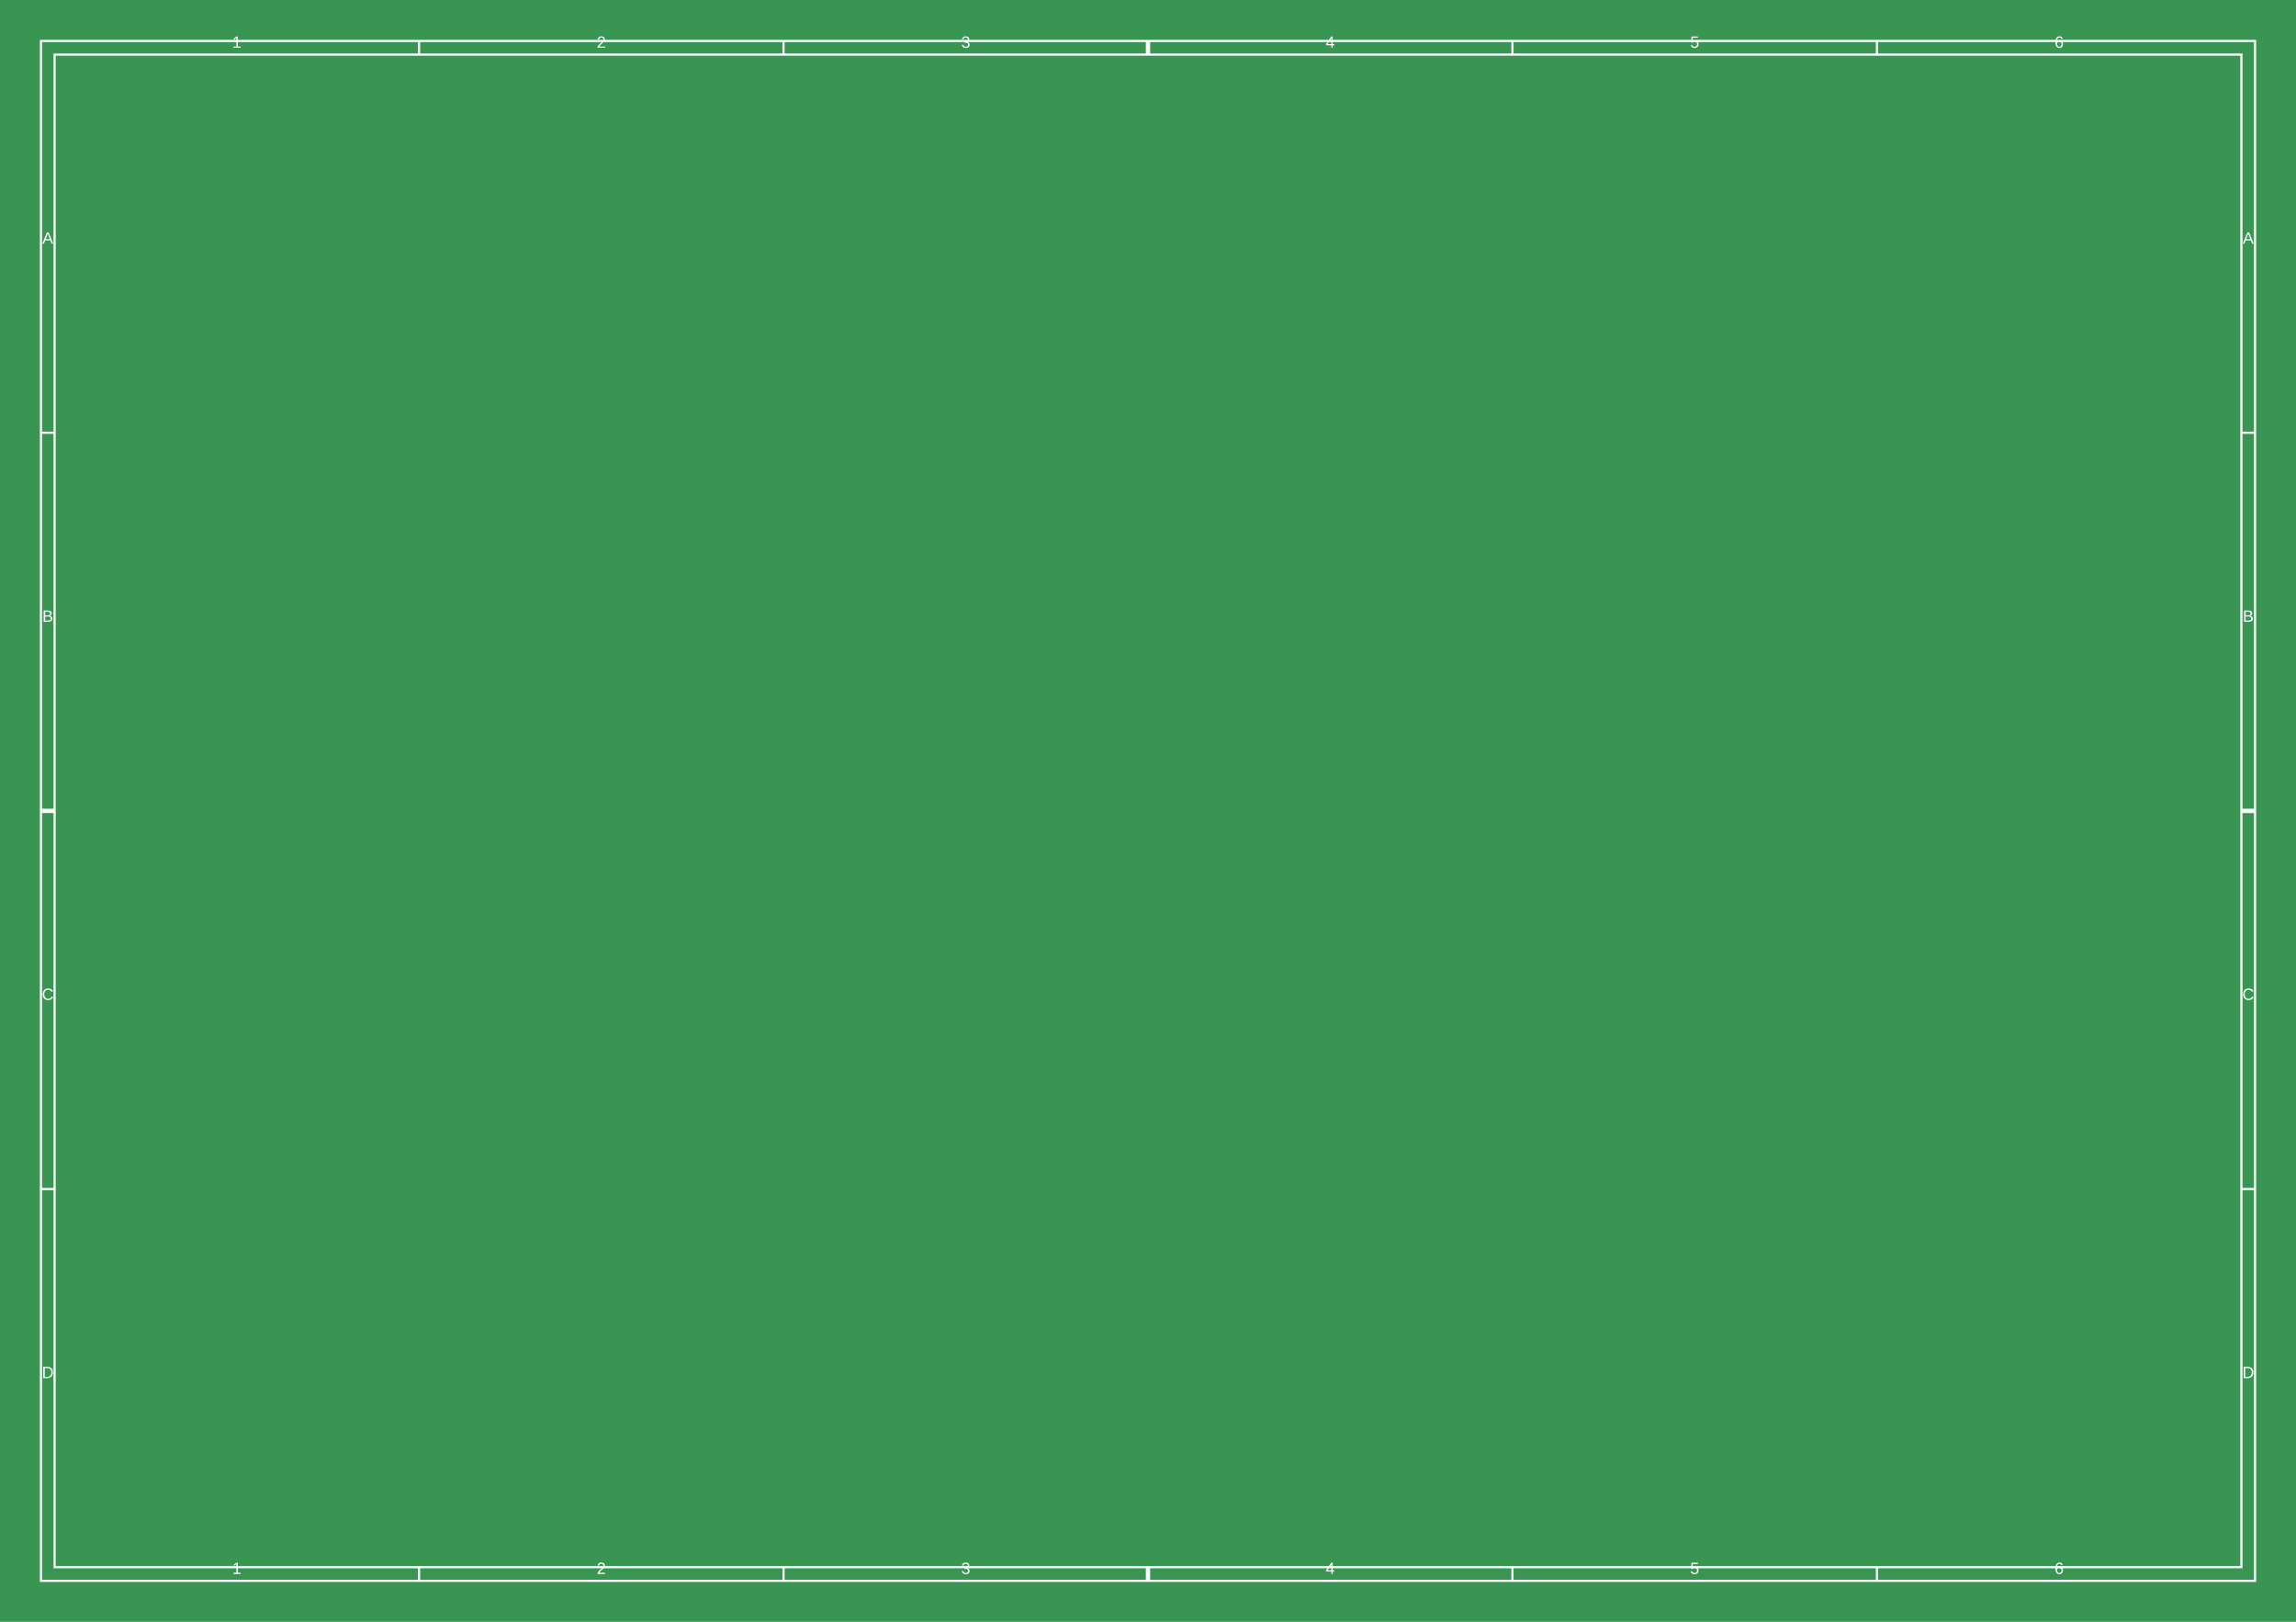
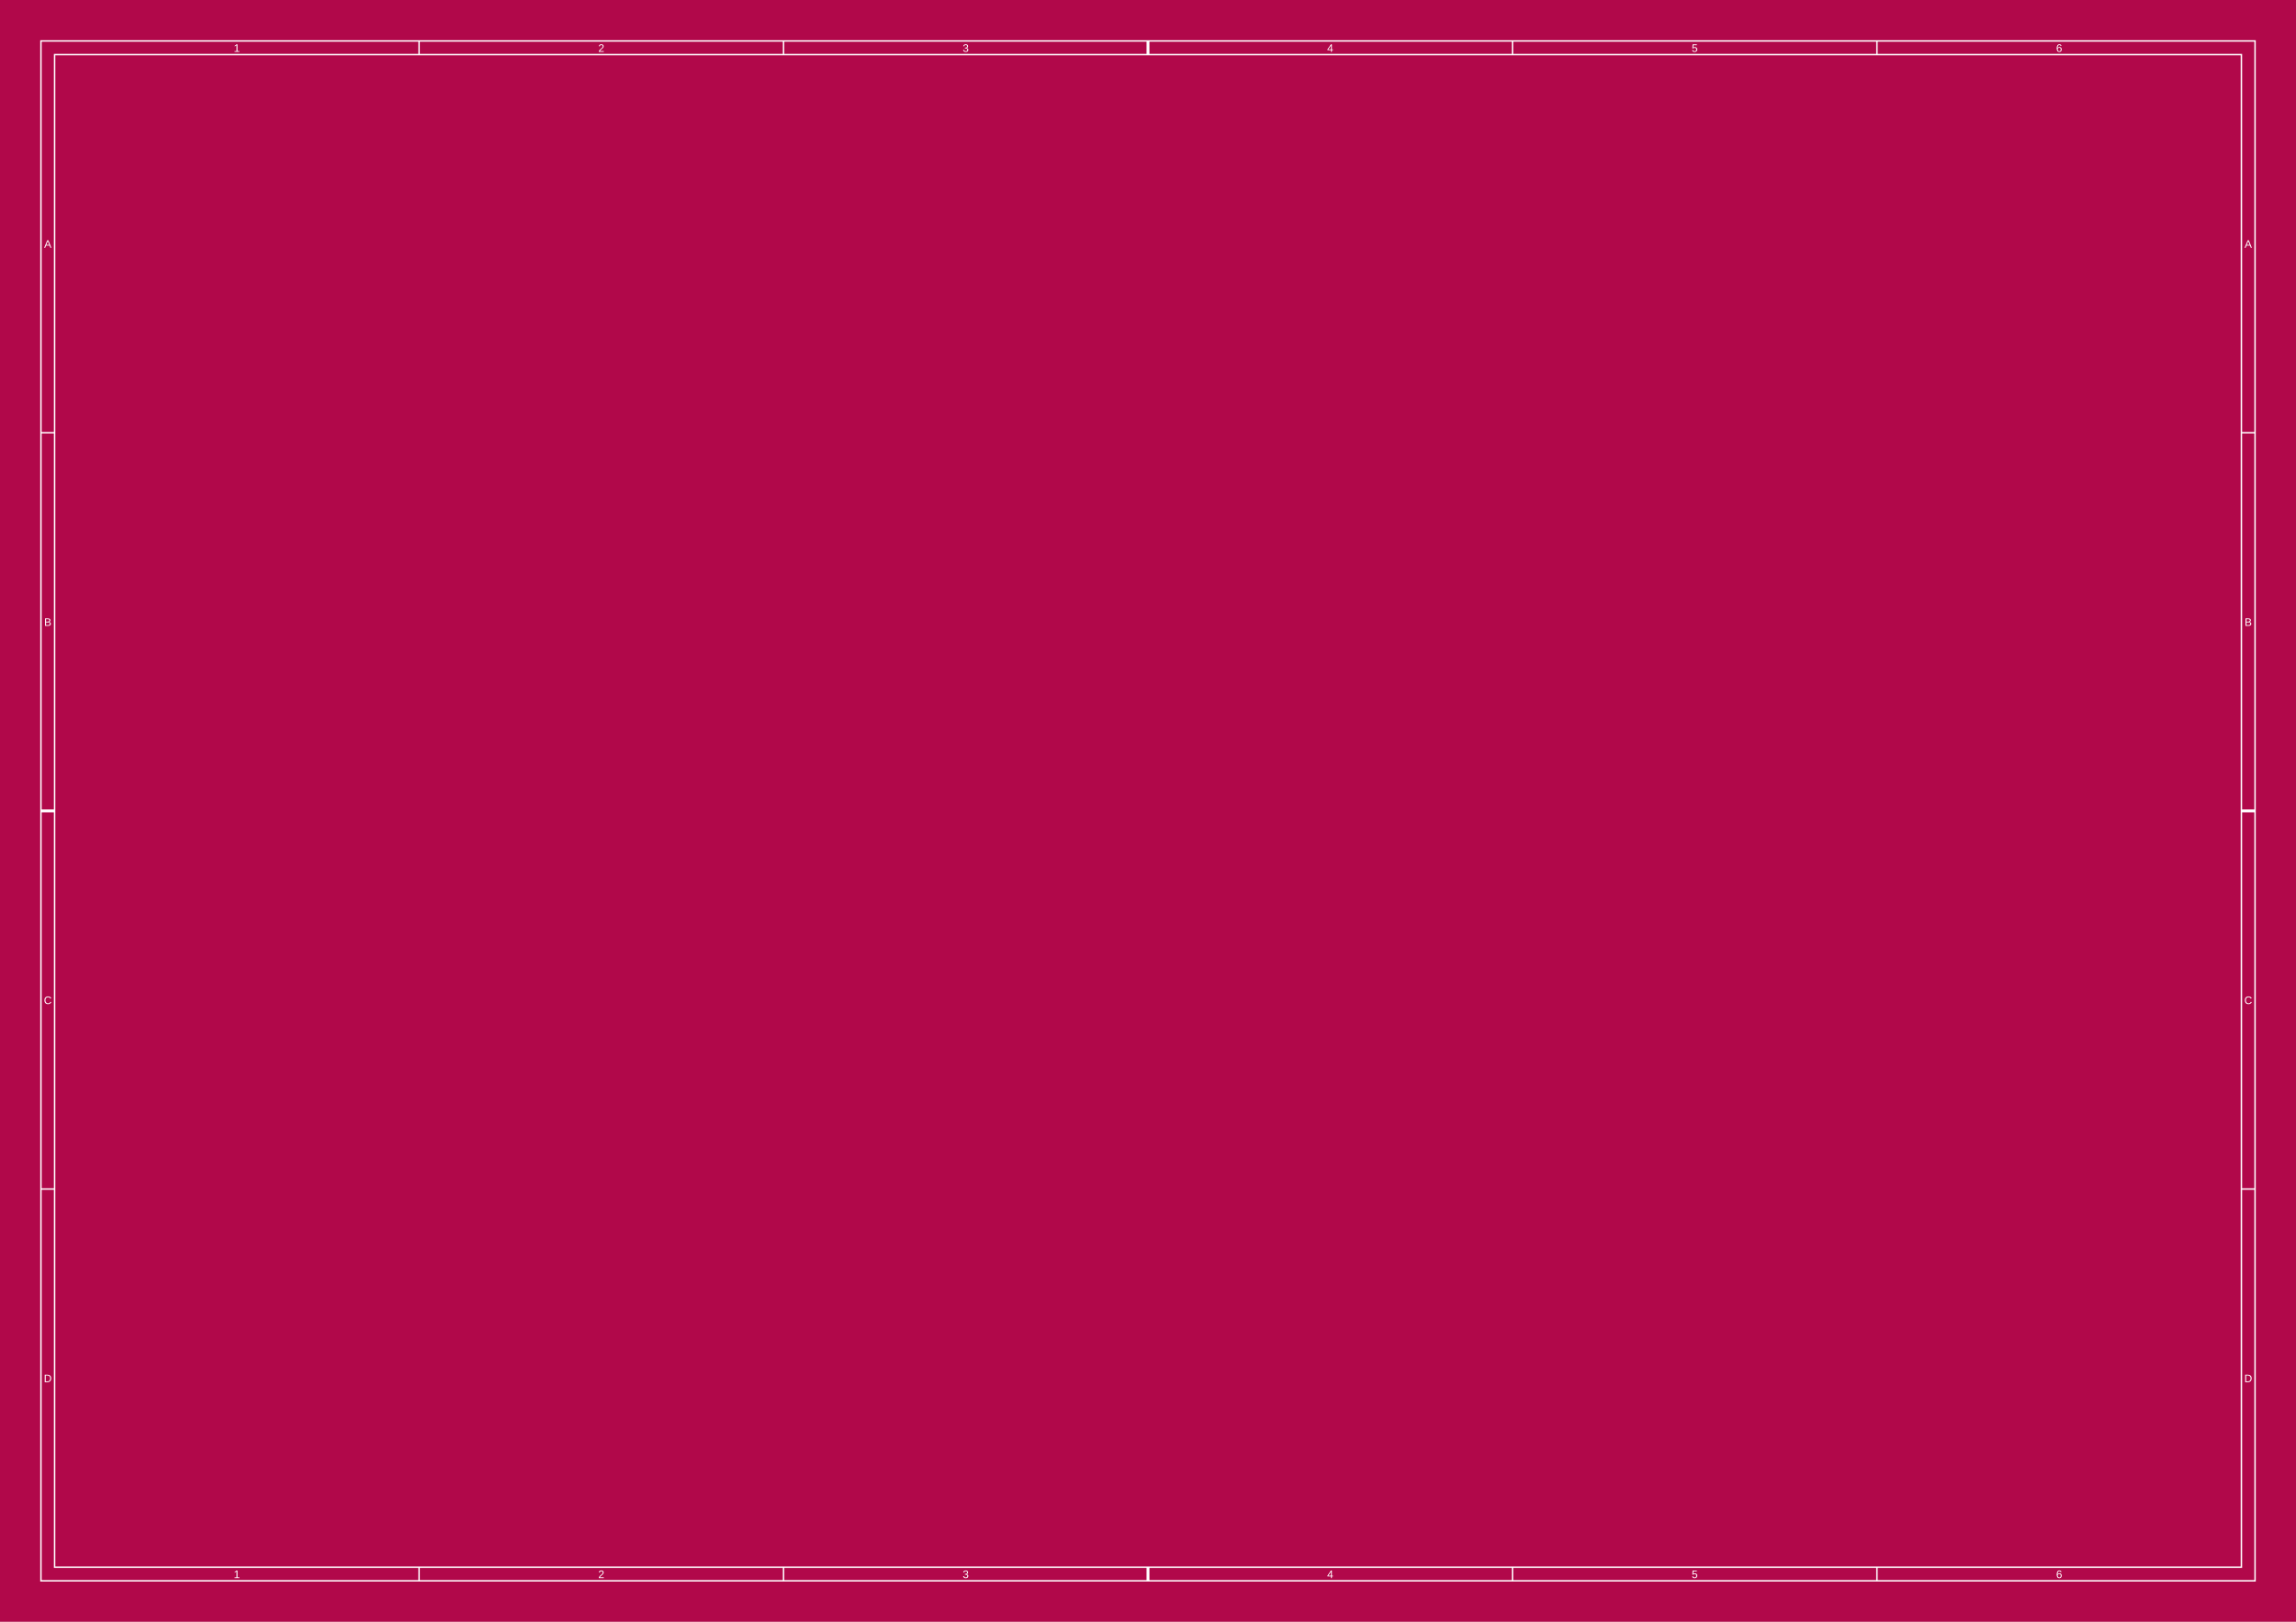
<svg xmlns="http://www.w3.org/2000/svg" baseProfile="tiny" height="594mm" version="1.2" width="841mm">
  <defs />
-   <rect fill="#389552" height="594mm" width="841mm" x="0" y="0" />
-   <rect fill="none" height="564mm" stroke="white" stroke-width="3" width="811mm" x="15mm" y="15mm" />
-   <rect fill="none" height="554mm" stroke="white" stroke-width="3" width="801mm" x="20mm" y="20mm" />
-   <line stroke="white" stroke-width="6" x1="15mm" x2="20mm" y1="297mm" y2="297mm" />
-   <line stroke="white" stroke-width="6" x1="826mm" x2="821mm" y1="297mm" y2="297mm" />
-   <line stroke="white" stroke-width="3" x1="15mm" x2="20mm" y1="435.5mm" y2="435.5mm" />
-   <text fill="white" font-family="Arial" font-size="6mm" text-anchor="middle" x="17.5mm" y="366.25mm">C</text>
-   <line stroke="white" stroke-width="3" x1="15mm" x2="20mm" y1="158.5mm" y2="158.5mm" />
-   <text fill="white" font-family="Arial" font-size="6mm" text-anchor="middle" x="17.5mm" y="227.75mm">B</text>
-   <line stroke="white" stroke-width="3" x1="821mm" x2="826mm" y1="435.5mm" y2="435.5mm" />
-   <text fill="white" font-family="Arial" font-size="6mm" text-anchor="middle" x="823.5mm" y="366.25mm">C</text>
-   <line stroke="white" stroke-width="3" x1="821mm" x2="826mm" y1="158.5mm" y2="158.5mm" />
-   <text fill="white" font-family="Arial" font-size="6mm" text-anchor="middle" x="823.5mm" y="227.75mm">B</text>
-   <text fill="white" font-family="Arial" font-size="6mm" text-anchor="middle" x="17.5mm" y="504.75mm">D</text>
-   <text fill="white" font-family="Arial" font-size="6mm" text-anchor="middle" x="823.5mm" y="504.75mm">D</text>
-   <text fill="white" font-family="Arial" font-size="6mm" text-anchor="middle" x="17.5mm" y="89.25mm">A</text>
-   <text fill="white" font-family="Arial" font-size="6mm" text-anchor="middle" x="823.5mm" y="89.25mm">A</text>
-   <line stroke="white" stroke-width="6" x1="420.5mm" x2="420.5mm" y1="15mm" y2="20mm" />
-   <line stroke="white" stroke-width="6" x1="420.5mm" x2="420.5mm" y1="579mm" y2="574mm" />
-   <line stroke="white" stroke-width="3" x1="554mm" x2="554mm" y1="15mm" y2="20mm" />
-   <text fill="white" font-family="Arial" font-size="6mm" text-anchor="middle" x="487.25mm" y="17.5mm">4</text>
-   <line stroke="white" stroke-width="3" x1="287mm" x2="287mm" y1="15mm" y2="20mm" />
-   <text fill="white" font-family="Arial" font-size="6mm" text-anchor="middle" x="353.75mm" y="17.5mm">3</text>
-   <line stroke="white" stroke-width="3" x1="554mm" x2="554mm" y1="574mm" y2="579mm" />
-   <text fill="white" font-family="Arial" font-size="6mm" text-anchor="middle" x="487.25mm" y="576.5mm">4</text>
-   <line stroke="white" stroke-width="3" x1="287mm" x2="287mm" y1="574mm" y2="579mm" />
-   <text fill="white" font-family="Arial" font-size="6mm" text-anchor="middle" x="353.75mm" y="576.5mm">3</text>
-   <line stroke="white" stroke-width="3" x1="687.5mm" x2="687.5mm" y1="15mm" y2="20mm" />
-   <text fill="white" font-family="Arial" font-size="6mm" text-anchor="middle" x="620.75mm" y="17.5mm">5</text>
-   <line stroke="white" stroke-width="3" x1="153.5mm" x2="153.5mm" y1="15mm" y2="20mm" />
-   <text fill="white" font-family="Arial" font-size="6mm" text-anchor="middle" x="220.25mm" y="17.5mm">2</text>
-   <line stroke="white" stroke-width="3" x1="687.5mm" x2="687.5mm" y1="574mm" y2="579mm" />
-   <text fill="white" font-family="Arial" font-size="6mm" text-anchor="middle" x="620.75mm" y="576.5mm">5</text>
-   <line stroke="white" stroke-width="3" x1="153.5mm" x2="153.5mm" y1="574mm" y2="579mm" />
-   <text fill="white" font-family="Arial" font-size="6mm" text-anchor="middle" x="220.25mm" y="576.5mm">2</text>
-   <text fill="white" font-family="Arial" font-size="6mm" text-anchor="middle" x="754.25mm" y="17.5mm">6</text>
-   <text fill="white" font-family="Arial" font-size="6mm" text-anchor="middle" x="754.25mm" y="576.5mm">6</text>
-   <text fill="white" font-family="Arial" font-size="6mm" text-anchor="middle" x="86.75mm" y="576.5mm">1</text>
-   <text fill="white" font-family="Arial" font-size="6mm" text-anchor="middle" x="86.75mm" y="17.5mm">1</text>
+   <rect fill="#b1084a" height="594mm" width="841mm" x="0" y="0" />
+   <rect fill="none" height="564mm" stroke="white" stroke-width="2" width="811mm" x="15mm" y="15mm" />
+   <rect fill="none" height="554mm" stroke="white" stroke-width="2" width="801mm" x="20mm" y="20mm" />
+   <line stroke="white" stroke-width="4" x1="15mm" x2="20mm" y1="297mm" y2="297mm" />
+   <line stroke="white" stroke-width="4" x1="826mm" x2="821mm" y1="297mm" y2="297mm" />
+   <line stroke="white" stroke-width="2" x1="15mm" x2="20mm" y1="435.5mm" y2="435.5mm" />
+   <text fill="white" font-family="Arial" font-size="4mm" text-anchor="middle" x="17.5mm" y="367.75mm">C</text>
+   <line stroke="white" stroke-width="2" x1="15mm" x2="20mm" y1="158.5mm" y2="158.5mm" />
+   <text fill="white" font-family="Arial" font-size="4mm" text-anchor="middle" x="17.5mm" y="229.25mm">B</text>
+   <line stroke="white" stroke-width="2" x1="821mm" x2="826mm" y1="435.5mm" y2="435.5mm" />
+   <text fill="white" font-family="Arial" font-size="4mm" text-anchor="middle" x="823.5mm" y="367.75mm">C</text>
+   <line stroke="white" stroke-width="2" x1="821mm" x2="826mm" y1="158.5mm" y2="158.5mm" />
+   <text fill="white" font-family="Arial" font-size="4mm" text-anchor="middle" x="823.5mm" y="229.25mm">B</text>
+   <text fill="white" font-family="Arial" font-size="4mm" text-anchor="middle" x="17.5mm" y="506.25mm">D</text>
+   <text fill="white" font-family="Arial" font-size="4mm" text-anchor="middle" x="823.5mm" y="506.25mm">D</text>
+   <text fill="white" font-family="Arial" font-size="4mm" text-anchor="middle" x="17.5mm" y="90.75mm">A</text>
+   <text fill="white" font-family="Arial" font-size="4mm" text-anchor="middle" x="823.5mm" y="90.75mm">A</text>
+   <line stroke="white" stroke-width="4" x1="420.5mm" x2="420.5mm" y1="15mm" y2="20mm" />
+   <line stroke="white" stroke-width="4" x1="420.5mm" x2="420.5mm" y1="579mm" y2="574mm" />
+   <line stroke="white" stroke-width="2" x1="554mm" x2="554mm" y1="15mm" y2="20mm" />
+   <text fill="white" font-family="Arial" font-size="4mm" text-anchor="middle" x="487.25mm" y="19mm">4</text>
+   <line stroke="white" stroke-width="2" x1="287mm" x2="287mm" y1="15mm" y2="20mm" />
+   <text fill="white" font-family="Arial" font-size="4mm" text-anchor="middle" x="353.75mm" y="19mm">3</text>
+   <line stroke="white" stroke-width="2" x1="554mm" x2="554mm" y1="574mm" y2="579mm" />
+   <text fill="white" font-family="Arial" font-size="4mm" text-anchor="middle" x="487.25mm" y="578mm">4</text>
+   <line stroke="white" stroke-width="2" x1="287mm" x2="287mm" y1="574mm" y2="579mm" />
+   <text fill="white" font-family="Arial" font-size="4mm" text-anchor="middle" x="353.75mm" y="578mm">3</text>
+   <line stroke="white" stroke-width="2" x1="687.5mm" x2="687.5mm" y1="15mm" y2="20mm" />
+   <text fill="white" font-family="Arial" font-size="4mm" text-anchor="middle" x="620.75mm" y="19mm">5</text>
+   <line stroke="white" stroke-width="2" x1="153.5mm" x2="153.5mm" y1="15mm" y2="20mm" />
+   <text fill="white" font-family="Arial" font-size="4mm" text-anchor="middle" x="220.25mm" y="19mm">2</text>
+   <line stroke="white" stroke-width="2" x1="687.5mm" x2="687.5mm" y1="574mm" y2="579mm" />
+   <text fill="white" font-family="Arial" font-size="4mm" text-anchor="middle" x="620.75mm" y="578mm">5</text>
+   <line stroke="white" stroke-width="2" x1="153.5mm" x2="153.5mm" y1="574mm" y2="579mm" />
+   <text fill="white" font-family="Arial" font-size="4mm" text-anchor="middle" x="220.25mm" y="578mm">2</text>
+   <text fill="white" font-family="Arial" font-size="4mm" text-anchor="middle" x="754.25mm" y="19mm">6</text>
+   <text fill="white" font-family="Arial" font-size="4mm" text-anchor="middle" x="754.25mm" y="578mm">6</text>
+   <text fill="white" font-family="Arial" font-size="4mm" text-anchor="middle" x="86.75mm" y="578mm">1</text>
+   <text fill="white" font-family="Arial" font-size="4mm" text-anchor="middle" x="86.75mm" y="19mm">1</text>
</svg>
